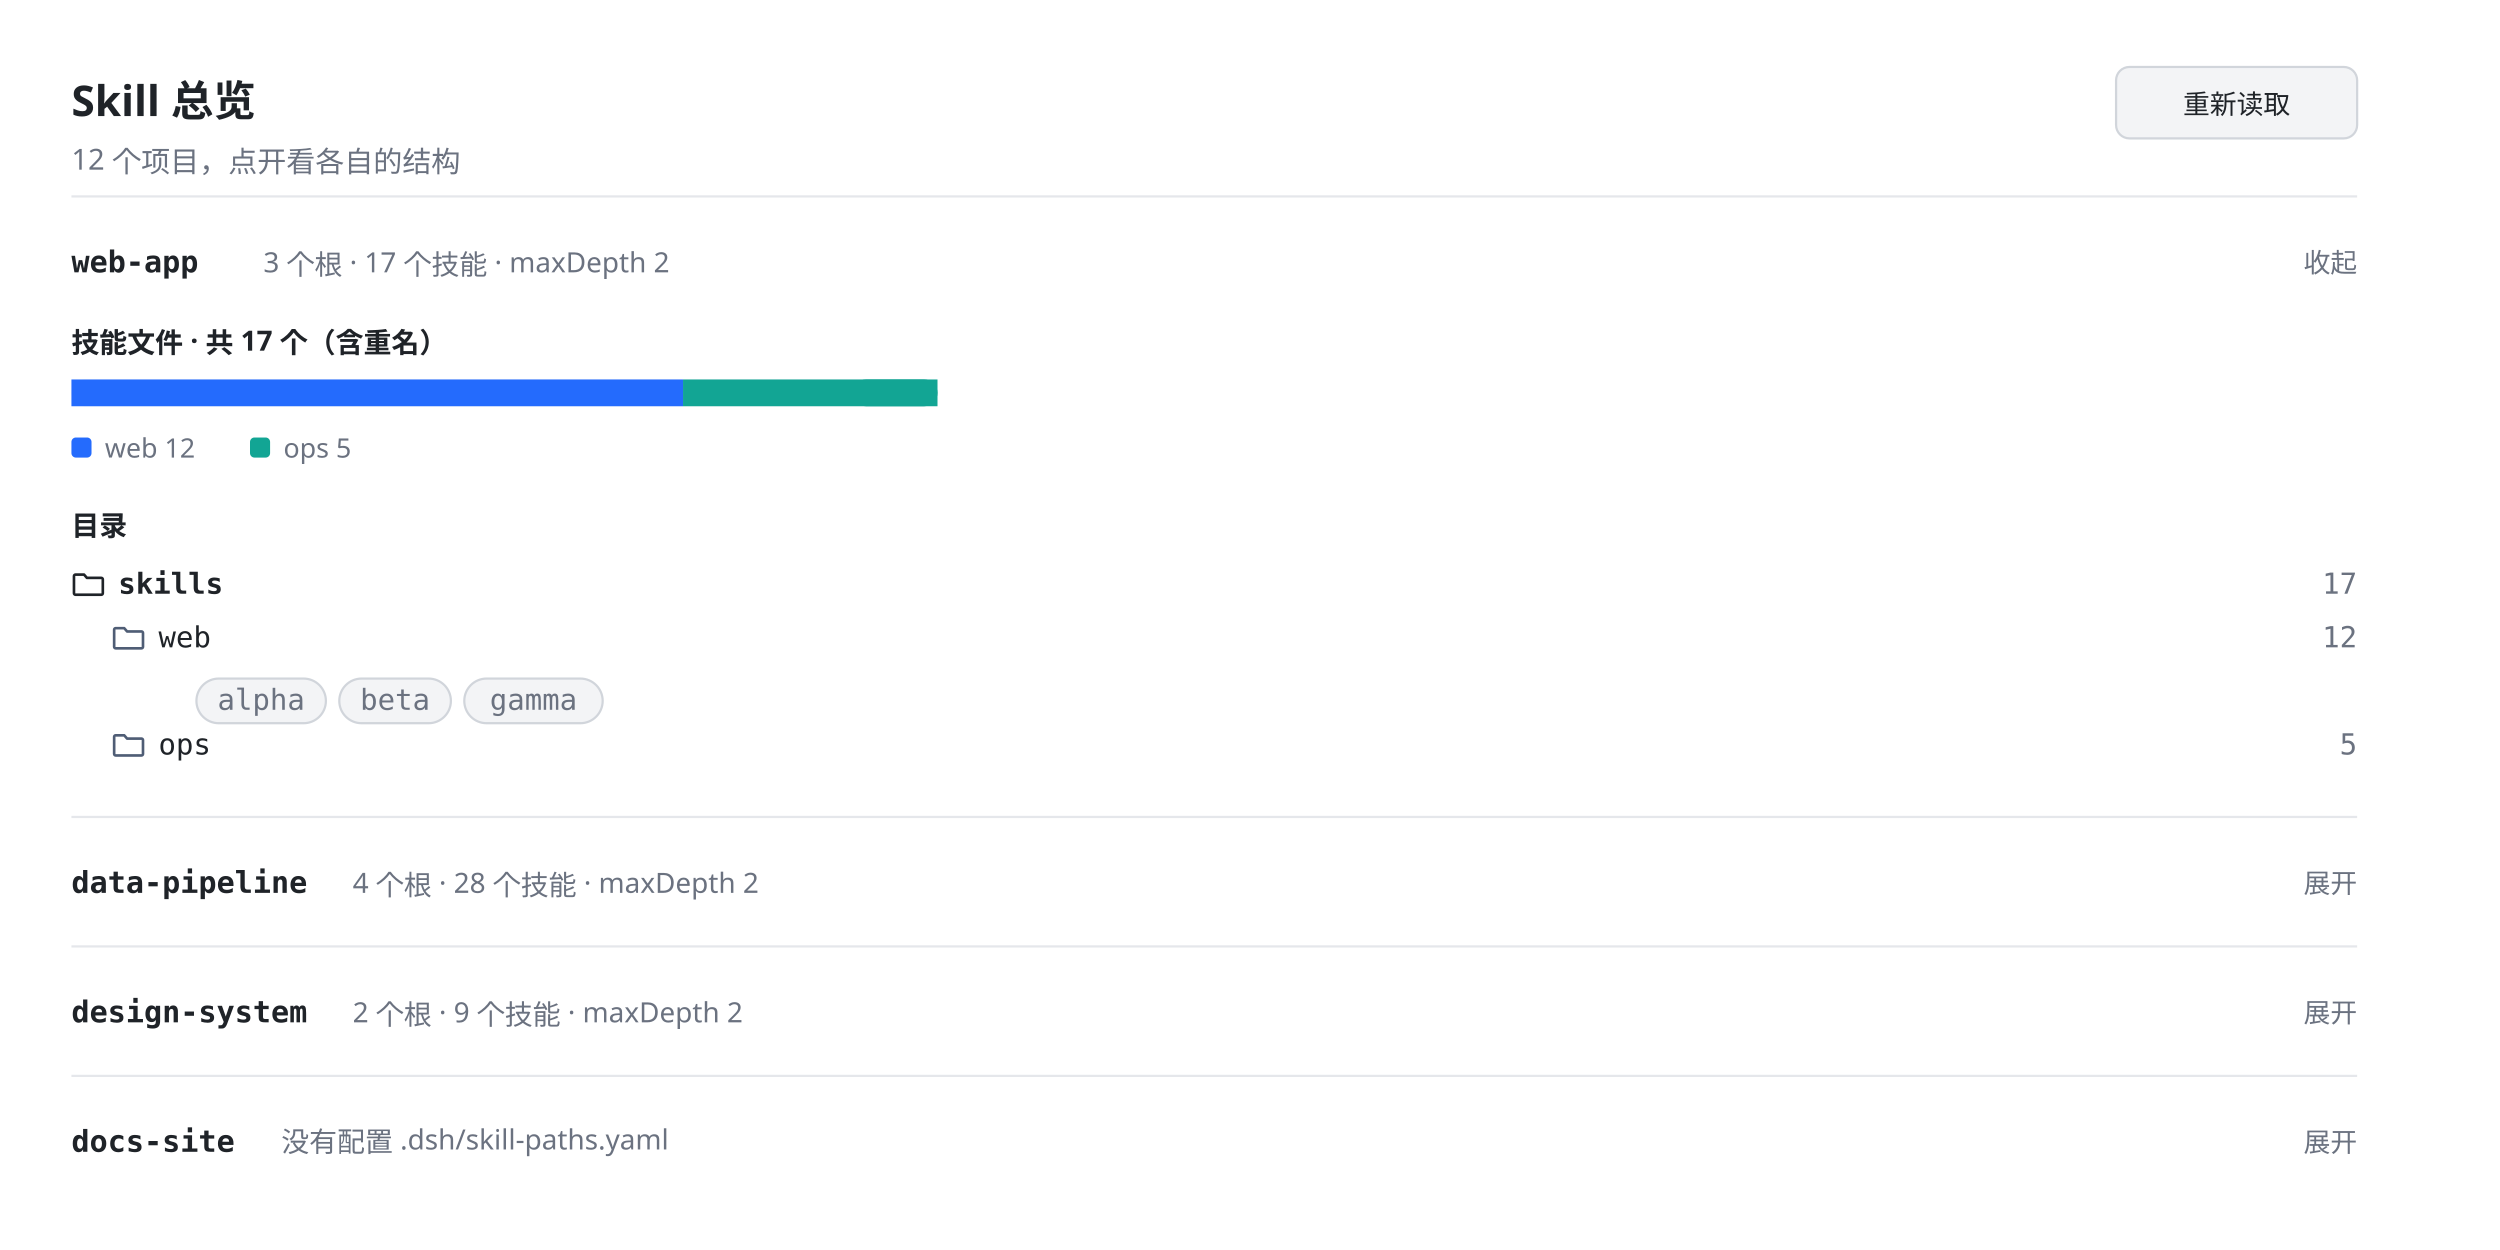
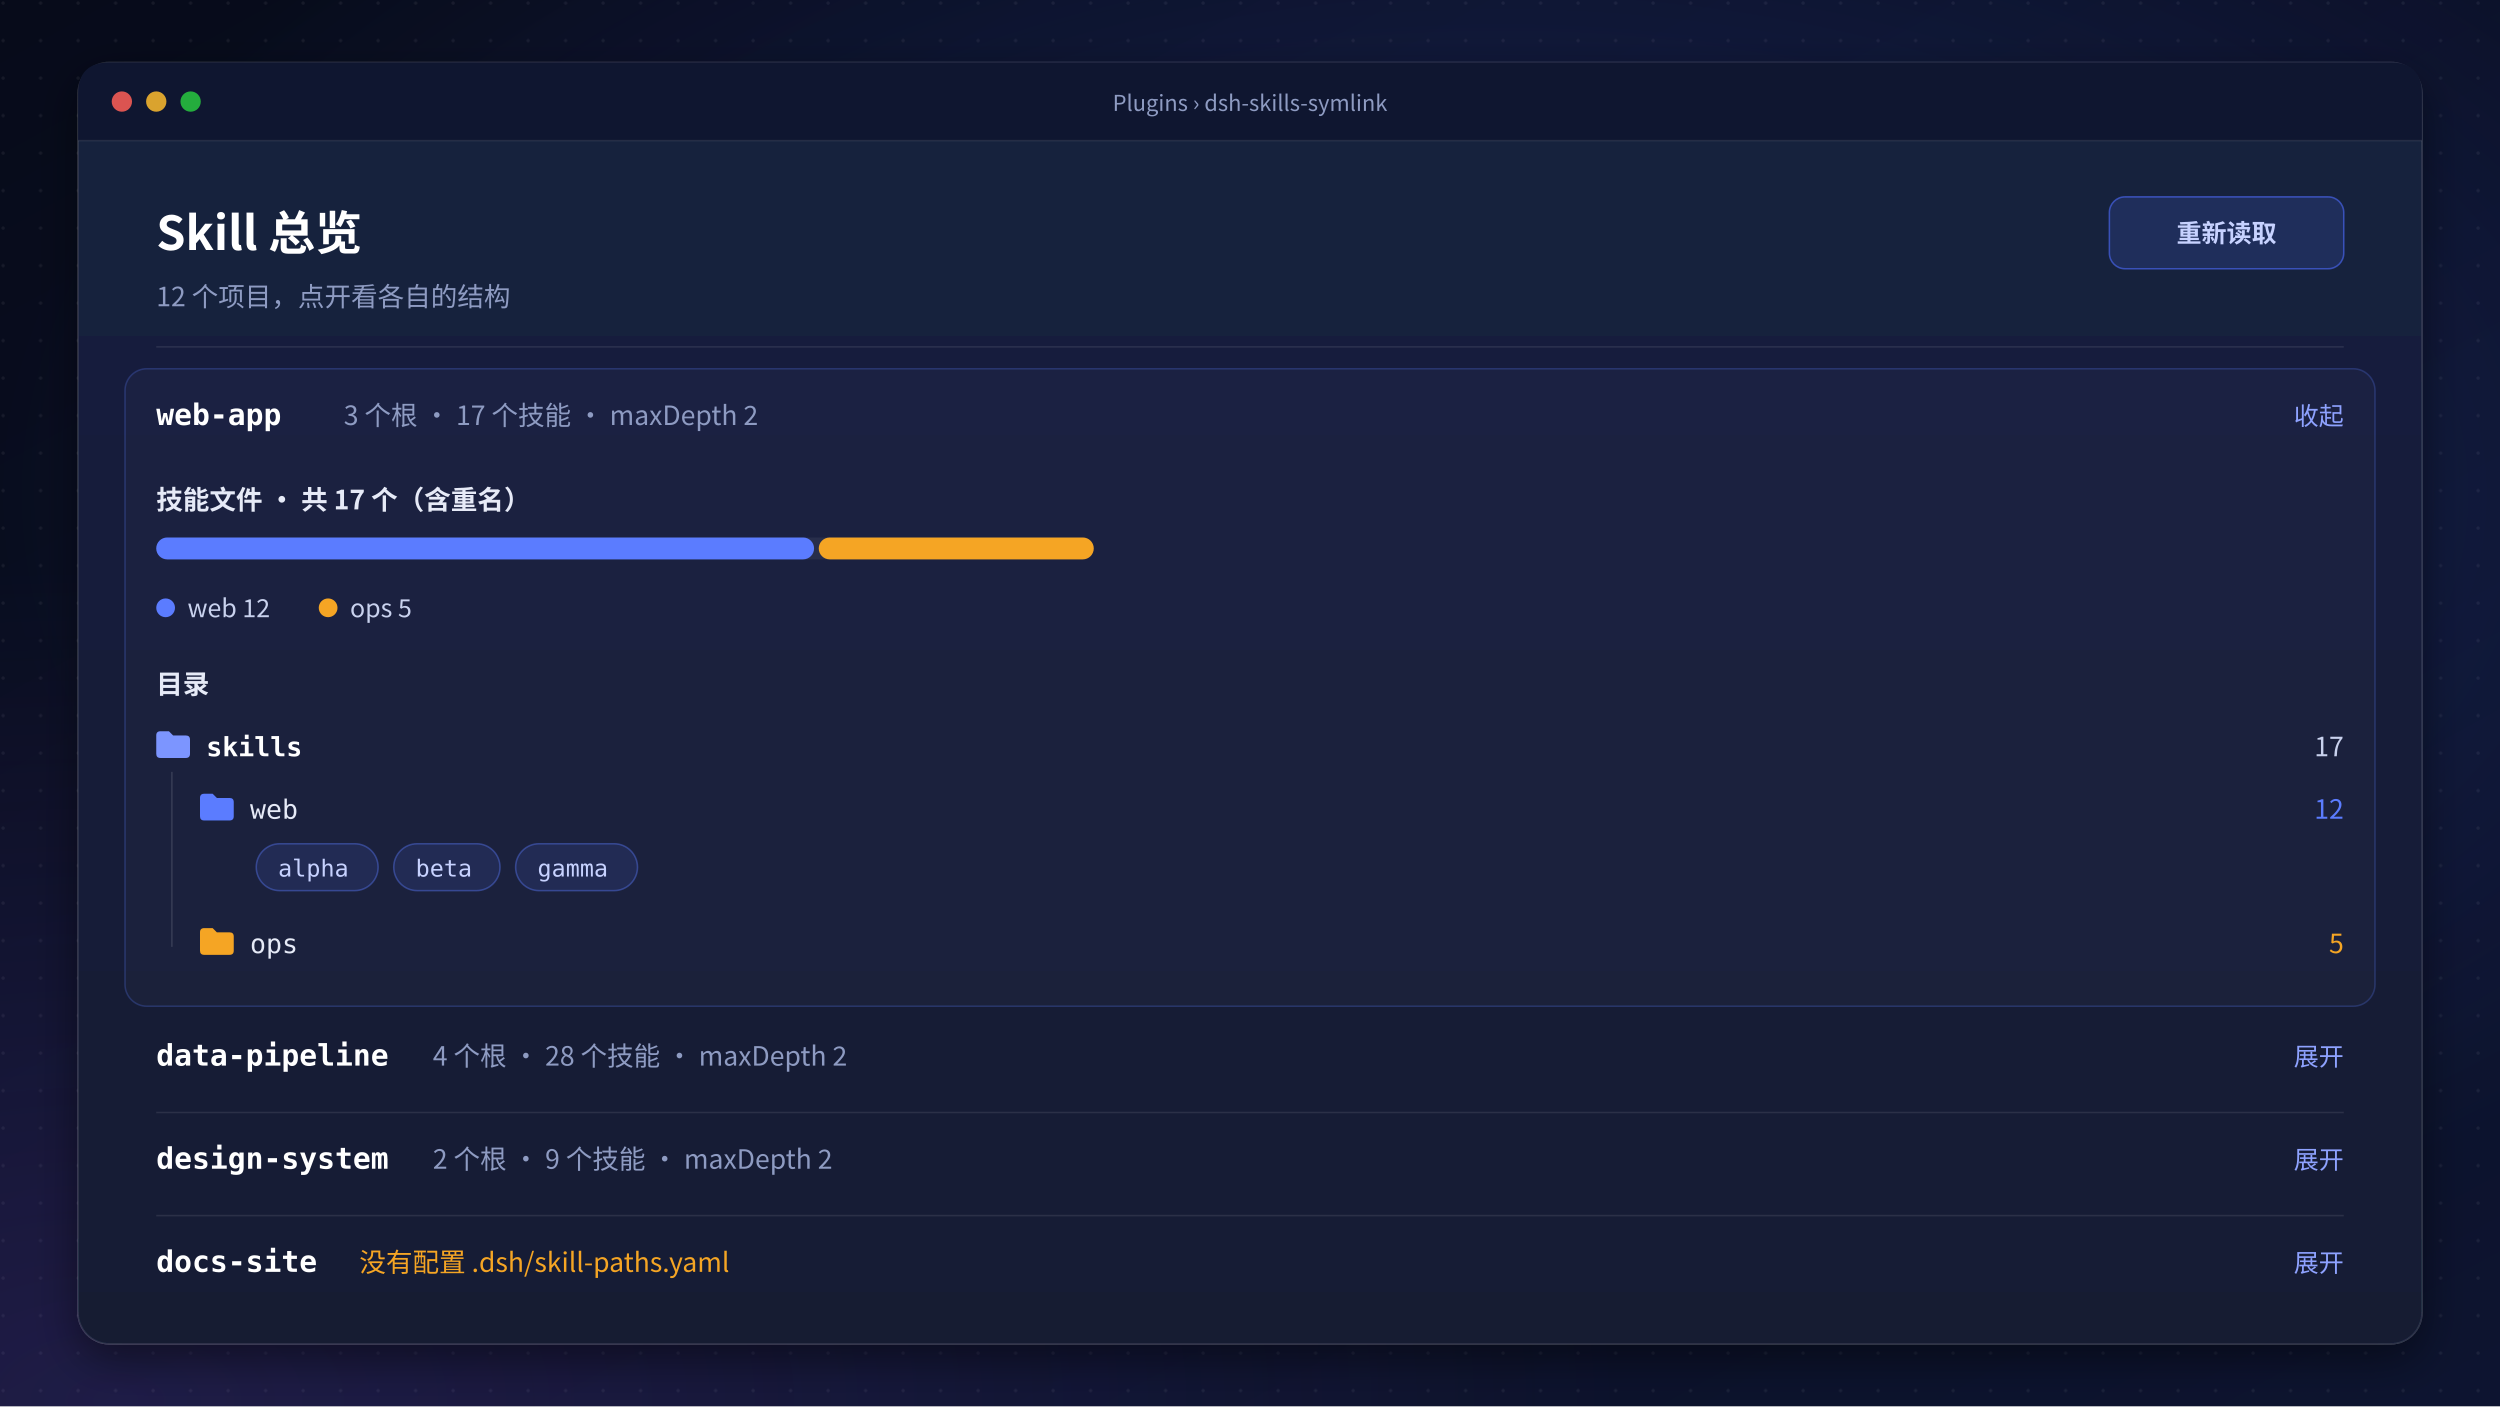
- <svg xmlns="http://www.w3.org/2000/svg" viewBox="0 0 1120 560" width="1120" height="560" role="img" aria-labelledby="ov-title ov-desc">
-   <rect width="1120" height="560" fill="#ffffff" />
-   <text x="32" y="52" font-family="Microsoft YaHei, PingFang SC, Noto Sans SC, sans-serif" font-size="19" font-weight="600" fill="#1f2328">Skill 总览</text>
-   <text x="32" y="76" font-family="Microsoft YaHei, PingFang SC, Noto Sans SC, sans-serif" font-size="13" fill="#6b7280">12 个项目，点开看各自的结构</text>
-   <rect x="948" y="30" width="108" height="32" rx="6" fill="#f3f4f6" stroke="#d1d5db" />
-   <text x="1002" y="51" text-anchor="middle" font-family="Microsoft YaHei, PingFang SC, Noto Sans SC, sans-serif" font-size="12" fill="#1f2328">重新读取</text>
-   <line x1="32" y1="88" x2="1056" y2="88" stroke="#e5e7eb" />
-   <text x="32" y="122" font-family="Consolas, Menlo, monospace" font-size="13.5" font-weight="600" fill="#1f2328">web-app</text>
-   <text x="118" y="122" font-family="Microsoft YaHei, PingFang SC, Noto Sans SC, sans-serif" font-size="12.5" fill="#6b7280">3 个根 · 17 个技能 · maxDepth 2</text>
-   <text x="1056" y="122" text-anchor="end" font-family="Microsoft YaHei, PingFang SC, Noto Sans SC, sans-serif" font-size="12" fill="#6b7280">收起</text>
-   <text x="32" y="158" font-family="Microsoft YaHei, PingFang SC, Noto Sans SC, sans-serif" font-size="12.5" font-weight="600" fill="#1f2328">技能文件 · 共 17 个（含重名）</text>
-   <rect x="32" y="170" width="388" height="12" rx="6" fill="#f3f4f6" />
-   <rect x="32" y="170" width="274" height="12" fill="#246bfd" />
-   <rect x="306" y="170" width="114" height="12" fill="#12a594" />
-   <rect x="382" y="170" width="38" height="12" rx="6" fill="#12a594" />
-   <g font-family="Microsoft YaHei, PingFang SC, Noto Sans SC, sans-serif" font-size="12" fill="#6b7280">
-     <rect x="32" y="196" width="9" height="9" rx="2" fill="#246bfd" />
-     <text x="47" y="205">web 12</text>
-     <rect x="112" y="196" width="9" height="9" rx="2" fill="#12a594" />
-     <text x="127" y="205">ops 5</text>
+ <svg xmlns="http://www.w3.org/2000/svg" width="1600" height="900" viewBox="0 0 1600 900">
+   <defs>
+     <linearGradient id="bg" x1="0" y1="0" x2="1" y2="1">
+       <stop offset="0" stop-color="#070B1A" />
+       <stop offset="1" stop-color="#0D1430" />
+     </linearGradient>
+     <radialGradient id="g1" cx="0.6" cy="0.35" r="0.6">
+       <stop offset="0" stop-color="#4D6BFE" stop-opacity="0.22" />
+       <stop offset="1" stop-color="#4D6BFE" stop-opacity="0" />
+     </radialGradient>
+     <radialGradient id="g2" cx="0.05" cy="1" r="0.6">
+       <stop offset="0" stop-color="#8B5CF6" stop-opacity="0.16" />
+       <stop offset="1" stop-color="#8B5CF6" stop-opacity="0" />
+     </radialGradient>
+     <pattern id="dots" width="24" height="24" patternUnits="userSpaceOnUse">
+       <circle cx="2" cy="2" r="1.1" fill="#FFFFFF" fill-opacity="0.06" />
+     </pattern>
+     <linearGradient id="card" x1="0" y1="0" x2="0" y2="1">
+       <stop offset="0" stop-color="#18213F" />
+       <stop offset="1" stop-color="#121A33" />
+     </linearGradient>
+     <marker id="ar" viewBox="0 0 10 10" refX="8" refY="5" markerWidth="9" markerHeight="9" orient="auto">
+       <path d="M0 0 L10 5 L0 10 z" fill="#7C8AB5" />
+     </marker>
+     <filter id="sh" x="-20%" y="-20%" width="140%" height="140%">
+       <feDropShadow dx="0" dy="10" stdDeviation="14" flood-color="#000" flood-opacity="0.45" />
+     </filter>
+   </defs>
+   <rect width="1600" height="900" fill="url(#bg)" />
+   <rect width="1600" height="900" fill="url(#dots)" />
+   <rect width="1600" height="900" fill="url(#g1)" />
+   <rect width="1600" height="900" fill="url(#g2)" />
+   <g filter="url(#sh)">
+     <rect x="50" y="40" width="1500" height="820" rx="20" fill="url(#card)" stroke="#FFFFFF" stroke-opacity="0.11" />
  </g>
-   <text x="32" y="240" font-family="Microsoft YaHei, PingFang SC, Noto Sans SC, sans-serif" font-size="12.5" font-weight="600" fill="#1f2328">目录</text>
-   <g font-family="Consolas, Menlo, monospace" font-size="13">
-     <path d="M1.9 3.6h4.05l1.35 1.55h6.8a.7.7 0 0 1 .7.7v6.55a.7.7 0 0 1-.7.7H1.9a.7.7 0 0 1-.7-.7V4.3a.7.7 0 0 1 .7-.7Z" fill="none" stroke="#1f2328" stroke-width="1.25" stroke-linejoin="round" transform="translate(32,254) scale(0.95)" />
-     <text x="53" y="266" font-weight="600" fill="#1f2328">skills</text>
-     <text x="1056" y="266" text-anchor="end" fill="#6b7280">17</text>
-     <path d="M1.9 3.6h4.05l1.35 1.55h6.8a.7.7 0 0 1 .7.7v6.55a.7.7 0 0 1-.7.7H1.9a.7.7 0 0 1-.7-.7V4.3a.7.7 0 0 1 .7-.7Z" fill="none" stroke="#4f5d75" stroke-width="1.25" stroke-linejoin="round" transform="translate(50,278) scale(0.95)" />
-     <text x="71" y="290" fill="#1f2328">web</text>
-     <text x="1056" y="290" text-anchor="end" fill="#6b7280">12</text>
-     <rect x="88" y="304" width="58" height="20" rx="10" fill="#f3f4f6" stroke="#d1d5db" />
-     <text x="117" y="318" text-anchor="middle" fill="#6b7280">alpha</text>
-     <rect x="152" y="304" width="50" height="20" rx="10" fill="#f3f4f6" stroke="#d1d5db" />
-     <text x="177" y="318" text-anchor="middle" fill="#6b7280">beta</text>
-     <rect x="208" y="304" width="62" height="20" rx="10" fill="#f3f4f6" stroke="#d1d5db" />
-     <text x="239" y="318" text-anchor="middle" fill="#6b7280">gamma</text>
-     <path d="M1.9 3.6h4.05l1.35 1.55h6.8a.7.7 0 0 1 .7.7v6.55a.7.7 0 0 1-.7.7H1.9a.7.7 0 0 1-.7-.7V4.3a.7.7 0 0 1 .7-.7Z" fill="none" stroke="#4f5d75" stroke-width="1.25" stroke-linejoin="round" transform="translate(50,326) scale(0.95)" />
-     <text x="71" y="338" fill="#1f2328">ops</text>
-     <text x="1056" y="338" text-anchor="end" fill="#6b7280">5</text>
-   </g>
-   <line x1="32" y1="366" x2="1056" y2="366" stroke="#e5e7eb" />
-   <text x="32" y="400" font-family="Consolas, Menlo, monospace" font-size="13.5" font-weight="600" fill="#1f2328">data-pipeline</text>
-   <text x="158" y="400" font-family="Microsoft YaHei, PingFang SC, Noto Sans SC, sans-serif" font-size="12.5" fill="#6b7280">4 个根 · 28 个技能 · maxDepth 2</text>
-   <text x="1056" y="400" text-anchor="end" font-family="Microsoft YaHei, PingFang SC, Noto Sans SC, sans-serif" font-size="12" fill="#6b7280">展开</text>
-   <line x1="32" y1="424" x2="1056" y2="424" stroke="#e5e7eb" />
-   <text x="32" y="458" font-family="Consolas, Menlo, monospace" font-size="13.5" font-weight="600" fill="#1f2328">design-system</text>
-   <text x="158" y="458" font-family="Microsoft YaHei, PingFang SC, Noto Sans SC, sans-serif" font-size="12.5" fill="#6b7280">2 个根 · 9 个技能 · maxDepth 2</text>
-   <text x="1056" y="458" text-anchor="end" font-family="Microsoft YaHei, PingFang SC, Noto Sans SC, sans-serif" font-size="12" fill="#6b7280">展开</text>
-   <line x1="32" y1="482" x2="1056" y2="482" stroke="#e5e7eb" />
-   <text x="32" y="516" font-family="Consolas, Menlo, monospace" font-size="13.5" font-weight="600" fill="#1f2328">docs-site</text>
-   <text x="126" y="516" font-family="Microsoft YaHei, PingFang SC, Noto Sans SC, sans-serif" font-size="12.5" fill="#6b7280">没有配置 .dsh/skill-paths.yaml</text>
-   <text x="1056" y="516" text-anchor="end" font-family="Microsoft YaHei, PingFang SC, Noto Sans SC, sans-serif" font-size="12" fill="#6b7280">展开</text>
+   <path d="M50 90 V60 q0 -20 20 -20 H1530 q20 0 20 20 V90 z" fill="#0F1630" />
+   <line x1="50" y1="90" x2="1550" y2="90" stroke="#FFFFFF" stroke-opacity="0.08" />
+   <circle cx="78" cy="65" r="6.5" fill="#FF5F57" fill-opacity="0.85" />
+   <circle cx="100" cy="65" r="6.5" fill="#FEBC2E" fill-opacity="0.85" />
+   <circle cx="122" cy="65" r="6.5" fill="#28C840" fill-opacity="0.85" />
+   <text x="800.0" y="71" text-anchor="middle" font-family="Noto Sans CJK SC, sans-serif" font-size="14" fill="#8E9BC2">Plugins › dsh-skills-symlink</text>
+   <text x="100" y="160" font-family="Noto Sans CJK SC, sans-serif" font-size="30" font-weight="700" fill="#FFFFFF">Skill 总览</text>
+   <text x="100" y="196" font-family="Noto Sans CJK SC, sans-serif" font-size="17" fill="#8E9BC2">12 个项目，点开看各自的结构</text>
+   <rect x="1350" y="126" width="150" height="46" rx="10" fill="#4D6BFE" fill-opacity="0.16" stroke="#4D6BFE" stroke-opacity="0.6" />
+   <text x="1425" y="155" text-anchor="middle" font-family="Noto Sans CJK SC, sans-serif" font-size="16" font-weight="600" fill="#C7D2FF">重新读取</text>
+   <line x1="100" y1="222" x2="1500" y2="222" stroke="#FFFFFF" stroke-opacity="0.09" />
+   <rect x="80" y="236" width="1440" height="408" rx="14" fill="#FFFFFF" fill-opacity="0.025" stroke="#5B7CFF" stroke-opacity="0.25" />
+   <text x="100" y="272" font-family="JetBrains Mono, monospace" font-size="19" font-weight="700" fill="#FFFFFF">web-app</text>
+   <text x="220" y="272" font-family="Noto Sans CJK SC, sans-serif" font-size="17" fill="#8E9BC2">3 个根 · 17 个技能 · maxDepth 2</text>
+   <text x="1500" y="272" text-anchor="end" font-family="Noto Sans CJK SC, sans-serif" font-size="16" fill="#8EA2FF">收起</text>
+   <text x="100" y="326" font-family="Noto Sans CJK SC, sans-serif" font-size="17" font-weight="700" fill="#E6EAF7">技能文件 · 共 17 个（含重名）</text>
+   <rect x="100" y="344" width="600" height="14" rx="7" fill="#FFFFFF" fill-opacity="0.06" />
+   <rect x="100" y="344" width="421" height="14" rx="7" fill="#5B7CFF" />
+   <rect x="524" y="344" width="176" height="14" rx="7" fill="#F5A524" />
+   <circle cx="106" cy="389" r="6" fill="#5B7CFF" />
+   <text x="120" y="395" font-family="Noto Sans CJK SC, sans-serif" font-size="16" fill="#C9D2EE">web 12</text>
+   <circle cx="210" cy="389" r="6" fill="#F5A524" />
+   <text x="224" y="395" font-family="Noto Sans CJK SC, sans-serif" font-size="16" fill="#C9D2EE">ops 5</text>
+   <text x="100" y="444" font-family="Noto Sans CJK SC, sans-serif" font-size="17" font-weight="700" fill="#E6EAF7">目录</text>
+   <path transform="translate(100 468) scale(0.9)" d="M0 3 q0 -3 3 -3 h6 l3 3 h9 q3 0 3 3 v10 q0 3 -3 3 h-18 q-3 0 -3 -3 z" fill="#7C95FF" />
+   <text x="132" y="484" font-family="JetBrains Mono, monospace" font-size="17" font-weight="700" fill="#FFFFFF">skills</text>
+   <text x="1500" y="484" text-anchor="end" font-family="Noto Sans CJK SC, sans-serif" font-size="17" fill="#C9D2EE">17</text>
+   <line x1="110" y1="494" x2="110" y2="606" stroke="#FFFFFF" stroke-opacity="0.12" />
+   <path transform="translate(128 508) scale(0.9)" d="M0 3 q0 -3 3 -3 h6 l3 3 h9 q3 0 3 3 v10 q0 3 -3 3 h-18 q-3 0 -3 -3 z" fill="#5B7CFF" />
+   <text x="160" y="524" font-family="JetBrains Mono, monospace" font-size="17" fill="#E6EAF7">web</text>
+   <text x="1500" y="524" text-anchor="end" font-family="Noto Sans CJK SC, sans-serif" font-size="17" fill="#5B7CFF">12</text>
+   <rect x="164" y="540" width="78" height="30" rx="15" fill="#5B7CFF" fill-opacity="0.12" stroke="#5B7CFF" stroke-opacity="0.4" />
+   <text x="178" y="561" font-family="JetBrains Mono, monospace" font-size="15" fill="#C7D2FF">alpha</text>
+   <rect x="252" y="540" width="68" height="30" rx="15" fill="#5B7CFF" fill-opacity="0.12" stroke="#5B7CFF" stroke-opacity="0.4" />
+   <text x="266" y="561" font-family="JetBrains Mono, monospace" font-size="15" fill="#C7D2FF">beta</text>
+   <rect x="330" y="540" width="78" height="30" rx="15" fill="#5B7CFF" fill-opacity="0.12" stroke="#5B7CFF" stroke-opacity="0.4" />
+   <text x="344" y="561" font-family="JetBrains Mono, monospace" font-size="15" fill="#C7D2FF">gamma</text>
+   <path transform="translate(128 594) scale(0.9)" d="M0 3 q0 -3 3 -3 h6 l3 3 h9 q3 0 3 3 v10 q0 3 -3 3 h-18 q-3 0 -3 -3 z" fill="#F5A524" />
+   <text x="160" y="610" font-family="JetBrains Mono, monospace" font-size="17" fill="#E6EAF7">ops</text>
+   <text x="1500" y="610" text-anchor="end" font-family="Noto Sans CJK SC, sans-serif" font-size="17" fill="#F5A524">5</text>
+   <text x="100" y="682" font-family="JetBrains Mono, monospace" font-size="19" font-weight="700" fill="#FFFFFF">data-pipeline</text>
+   <text x="277" y="682" font-family="Noto Sans CJK SC, sans-serif" font-size="17" fill="#8E9BC2">4 个根 · 28 个技能 · maxDepth 2</text>
+   <text x="1500" y="682" text-anchor="end" font-family="Noto Sans CJK SC, sans-serif" font-size="16" fill="#8EA2FF">展开</text>
+   <line x1="100" y1="712" x2="1500" y2="712" stroke="#FFFFFF" stroke-opacity="0.09" />
+   <text x="100" y="748" font-family="JetBrains Mono, monospace" font-size="19" font-weight="700" fill="#FFFFFF">design-system</text>
+   <text x="277" y="748" font-family="Noto Sans CJK SC, sans-serif" font-size="17" fill="#8E9BC2">2 个根 · 9 个技能 · maxDepth 2</text>
+   <text x="1500" y="748" text-anchor="end" font-family="Noto Sans CJK SC, sans-serif" font-size="16" fill="#8EA2FF">展开</text>
+   <line x1="100" y1="778" x2="1500" y2="778" stroke="#FFFFFF" stroke-opacity="0.09" />
+   <text x="100" y="814" font-family="JetBrains Mono, monospace" font-size="19" font-weight="700" fill="#FFFFFF">docs-site</text>
+   <text x="230" y="814" font-family="Noto Sans CJK SC, sans-serif" font-size="17" fill="#F5A524">没有配置 .dsh/skill-paths.yaml</text>
+   <text x="1500" y="814" text-anchor="end" font-family="Noto Sans CJK SC, sans-serif" font-size="16" fill="#8EA2FF">展开</text>
</svg>
